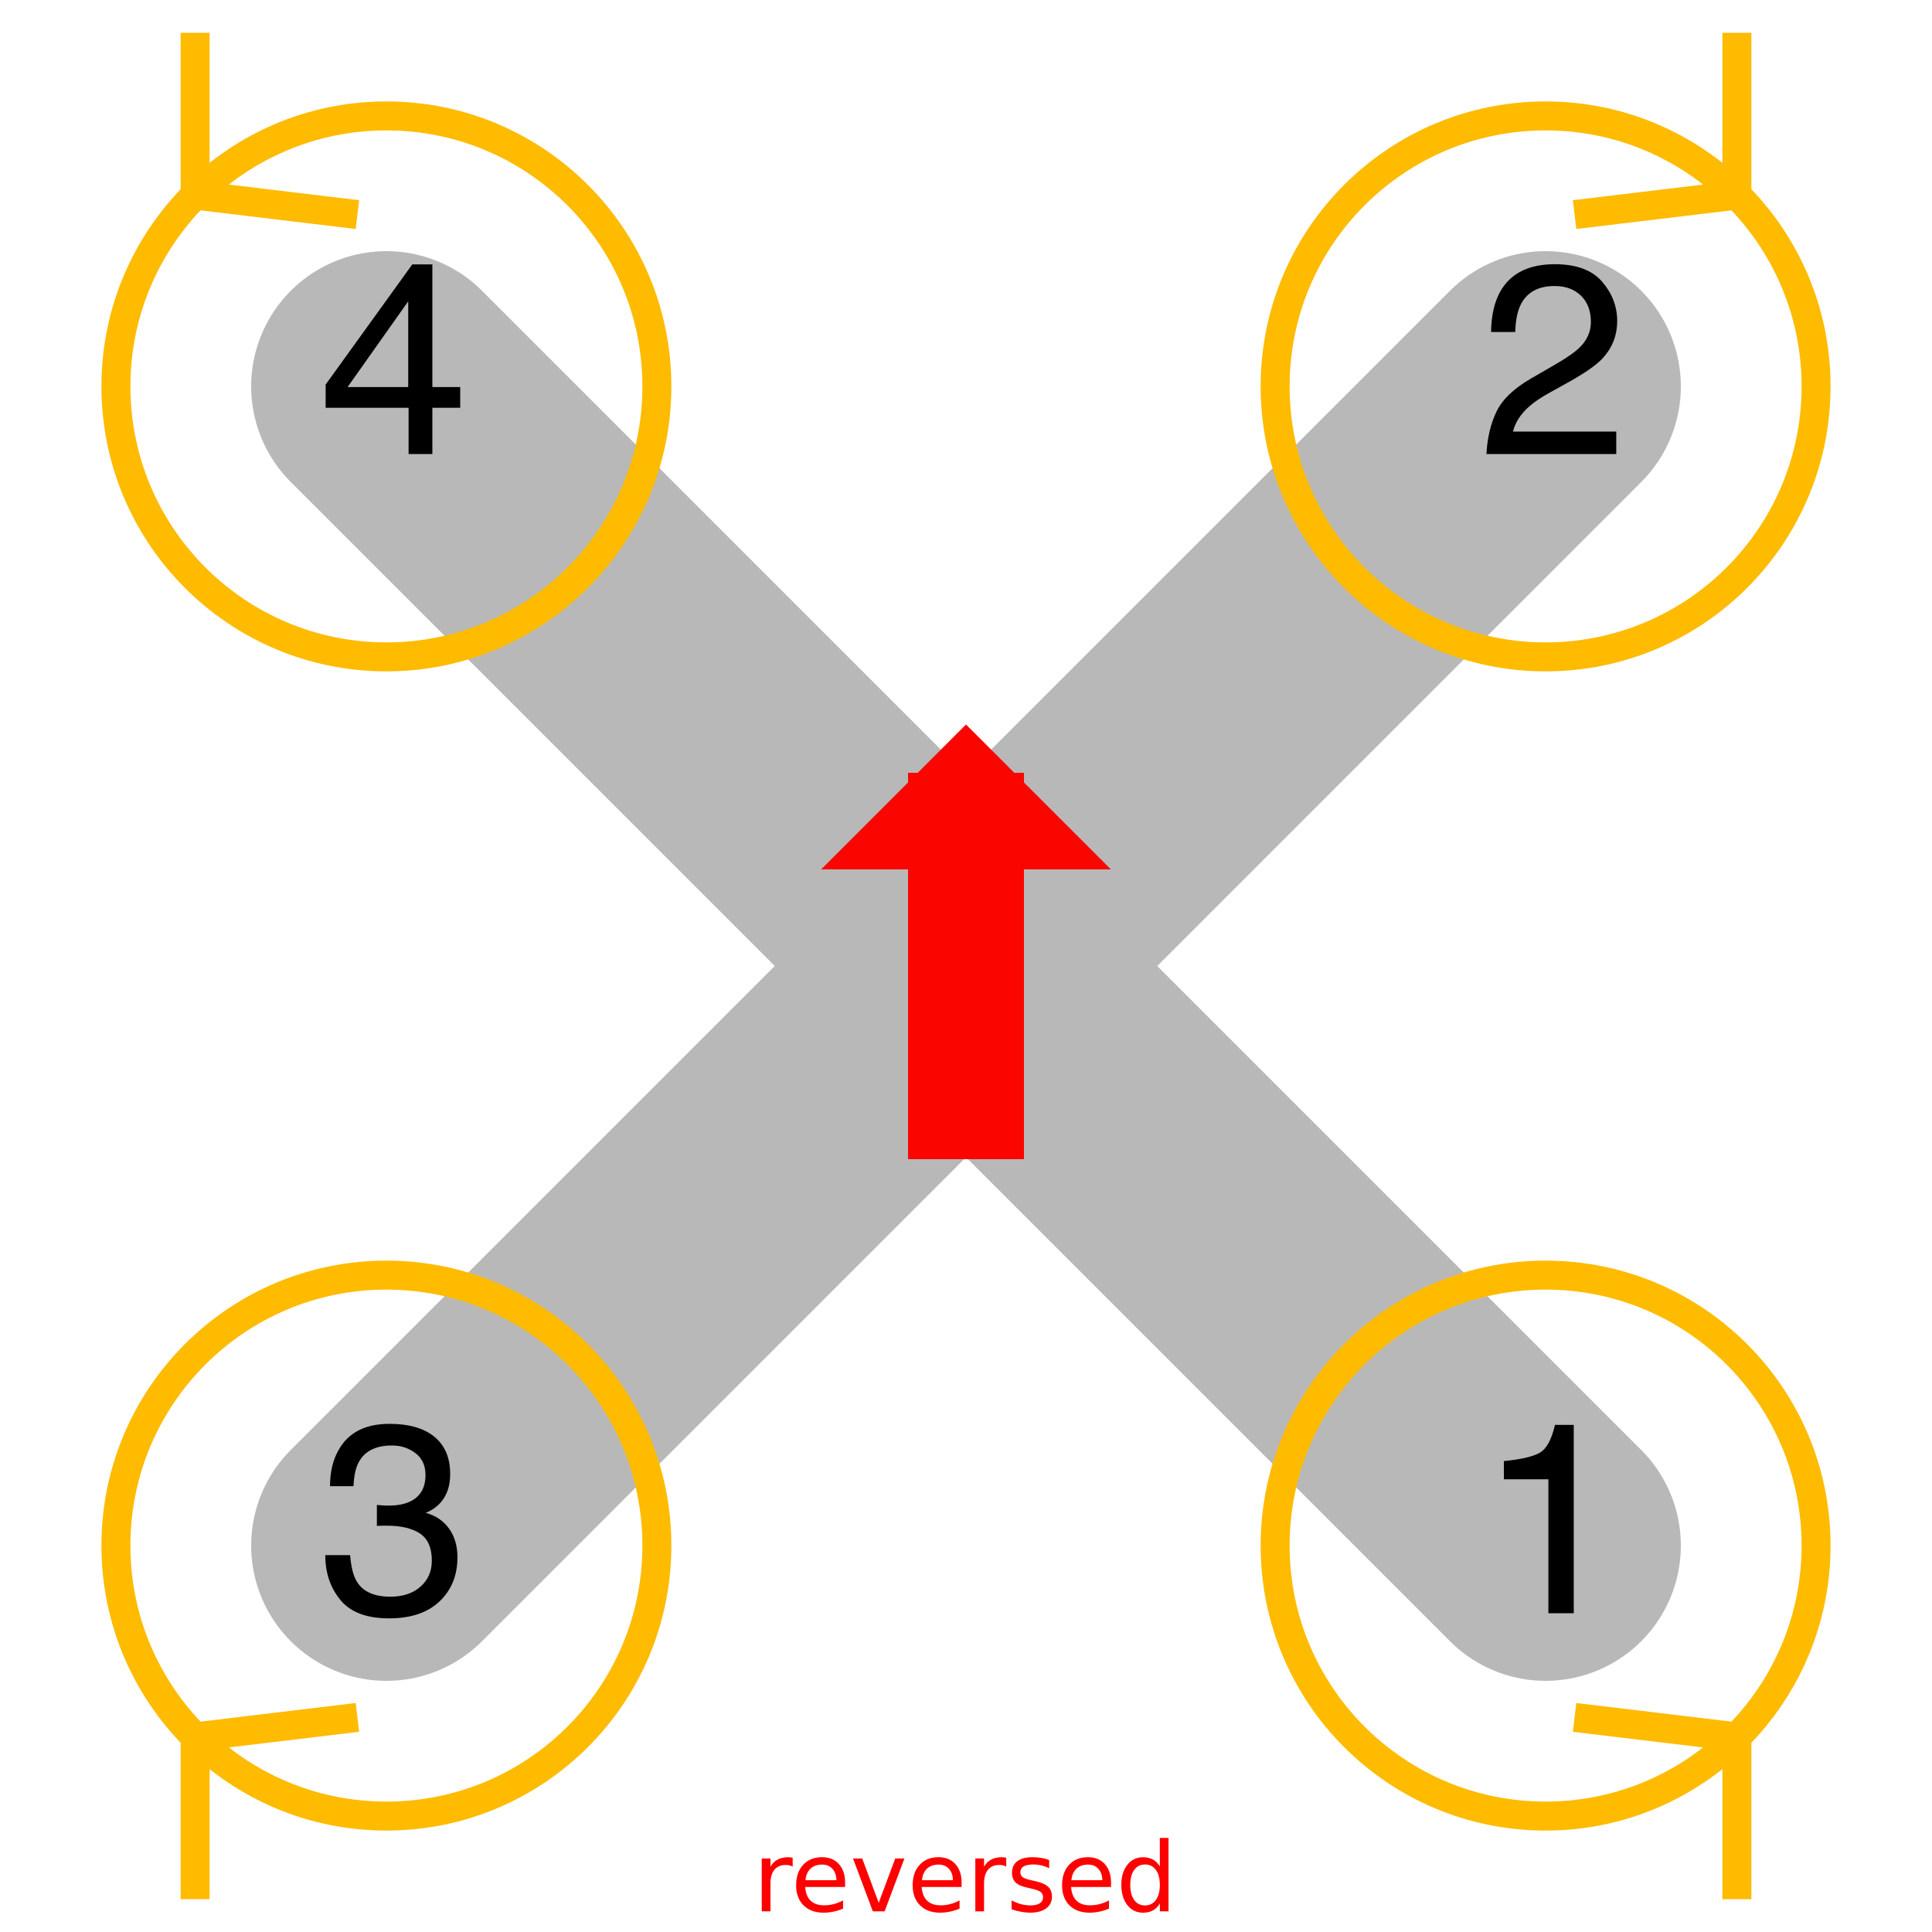
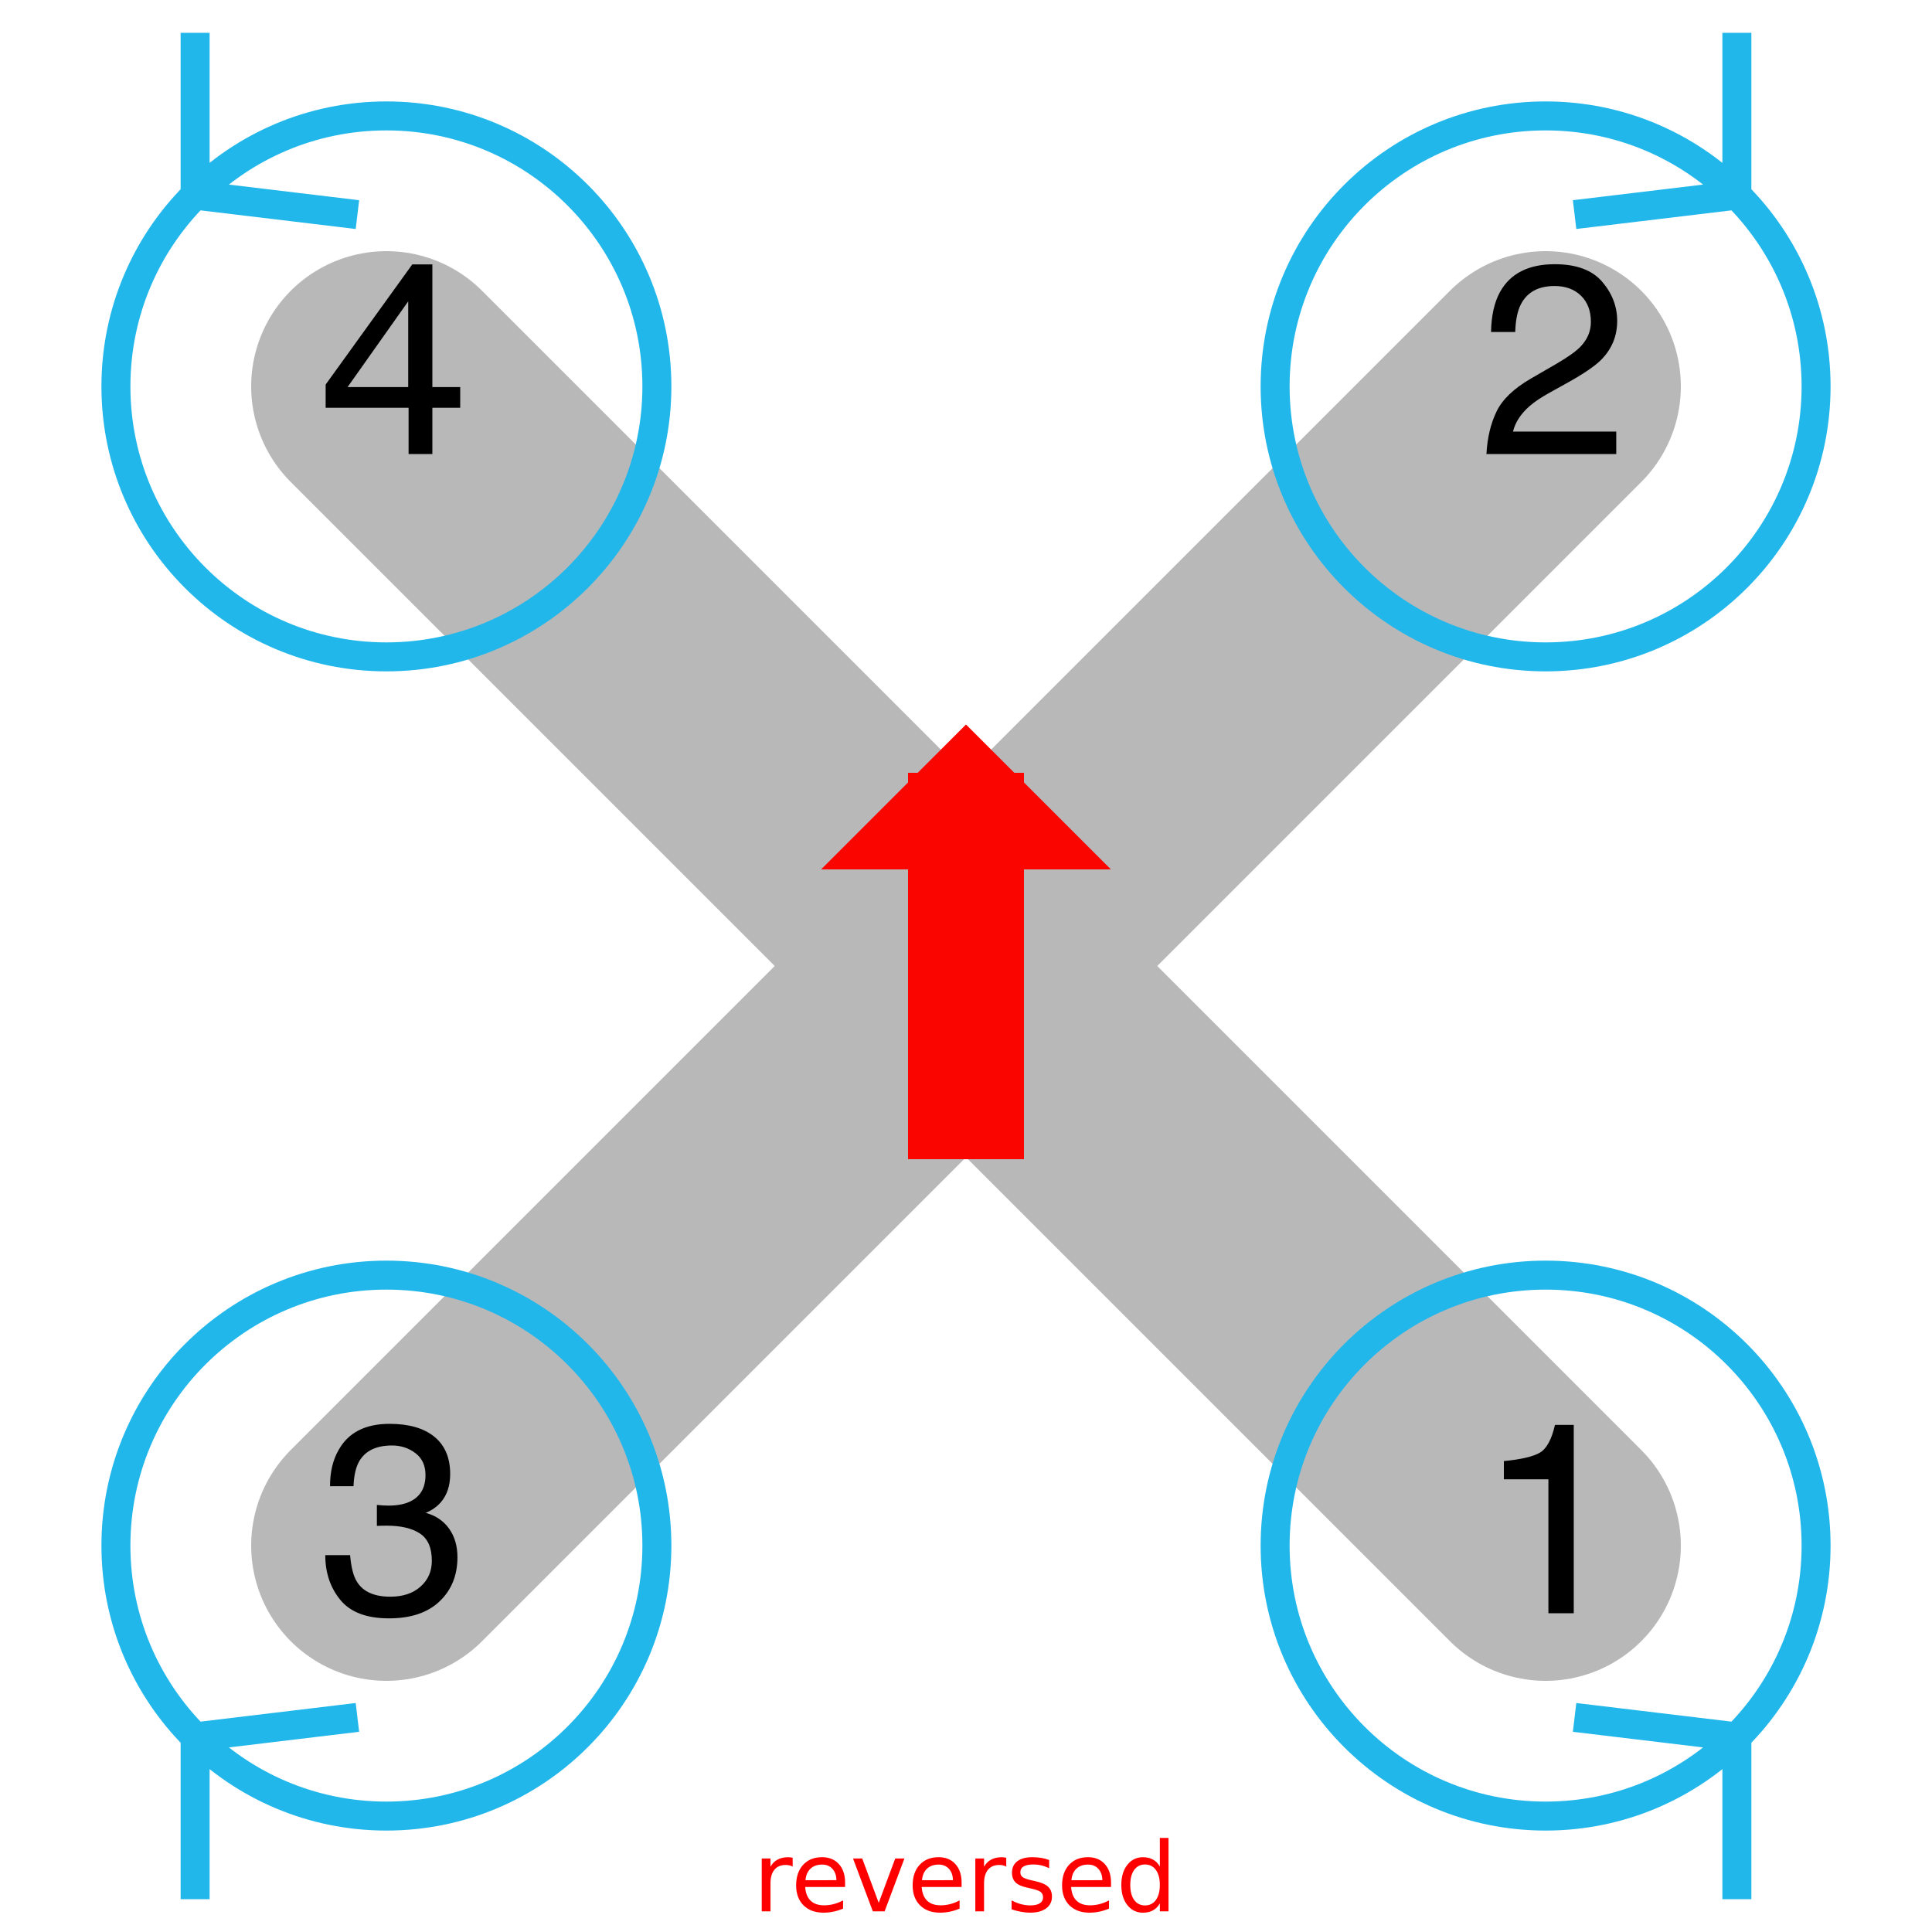
<svg xmlns="http://www.w3.org/2000/svg" xmlns:xlink="http://www.w3.org/1999/xlink" height="200pt" viewBox="0 0 200 200" width="200pt">
  <symbol id="glyph0-1" overflow="visible">
    <path d="m2.68-13.863v-1.887c1.777-.172 3.016-.461 3.719-.867.703-.406 1.227-1.367 1.57-2.879h1.945v19.496h-2.625v-13.863zm0 0" />
  </symbol>
  <symbol id="glyph0-2" overflow="visible">
    <path d="m1.922-4.402c.605-1.25 1.789-2.383 3.547-3.402l2.625-1.52c1.176-.684 2-1.266 2.477-1.75.746-.758 1.117-1.621 1.117-2.598 0-1.141-.34-2.043-1.023-2.715-.684-.668-1.594-1.004-2.734-1.004-1.688 0-2.852.637-3.5 1.914-.348.684-.539 1.633-.574 2.844h-2.504c.027-1.703.344-3.094.945-4.172 1.066-1.895 2.949-2.844 5.648-2.844 2.242 0 3.879.609 4.914 1.82s1.551 2.562 1.551 4.047c0 1.566-.551 2.906-1.652 4.02-.641.648-1.785 1.43-3.434 2.352l-1.871 1.039c-.895.492-1.598.961-2.109 1.41-.91.793-1.484 1.672-1.719 2.637h10.688v2.324h-13.438c.09-1.688.441-3.152 1.047-4.402zm0 0" />
  </symbol>
  <symbol id="glyph0-3" overflow="visible">
    <path d="m2.234-1.375c-1.043-1.27-1.562-2.816-1.562-4.641h2.57c.109 1.266.344 2.188.711 2.762.637 1.031 1.789 1.543 3.457 1.543 1.293 0 2.332-.344 3.117-1.039.785-.691 1.176-1.586 1.176-2.68 0-1.348-.414-2.289-1.238-2.828-.824-.539-1.969-.805-3.438-.805-.164 0-.332 0-.5.004-.168.004-.34.012-.512.02v-2.172c.254.027.469.047.641.055.176.008.363.016.562.016.922 0 1.676-.148 2.27-.438 1.039-.512 1.559-1.422 1.559-2.734 0-.977-.348-1.73-1.039-2.258-.691-.527-1.5-.793-2.422-.793-1.641 0-2.773.547-3.402 1.641-.348.602-.543 1.457-.59 2.57h-2.43c0-1.457.289-2.699.875-3.719 1-1.824 2.766-2.734 5.289-2.734 1.996 0 3.539.445 4.633 1.332 1.094.891 1.641 2.176 1.641 3.863 0 1.203-.32 2.18-.969 2.926-.402.465-.922.828-1.559 1.094 1.031.281 1.836.828 2.414 1.633.578.809.867 1.793.867 2.961 0 1.867-.613 3.391-1.848 4.566-1.23 1.176-2.973 1.762-5.234 1.762-2.316 0-3.996-.633-5.039-1.906zm0 0" />
  </symbol>
  <symbol id="glyph0-4" overflow="visible">
    <path d="m9.258-6.93v-8.875l-6.277 8.875zm.039 6.93v-4.785h-8.586v-2.406l8.969-12.441h2.078v12.703h2.883v2.145h-2.883v4.785zm0 0" />
  </symbol>
  <g>
    <g>
      <path d="m40 40 120 120m-120 0 120-120" style="fill:none;stroke:#b8b8b8;stroke-width:28;stroke-linecap:round;stroke-linejoin:round;stroke-miterlimit:10" />
-       <path d="m40 188c-15.465 0-28-12.535-28-28s12.535-28 28-28 28 12.535 28 28-12.535 28-28 28m-19.801-8.199 16.801-2.016m-16.801 2.016v16.801" fill="none" stroke="#fb0" stroke-miterlimit="10" stroke-width="3" />
+       <path d="m40 188c-15.465 0-28-12.535-28-28s12.535-28 28-28 28 12.535 28 28-12.535 28-28 28m-19.801-8.199 16.801-2.016m-16.801 2.016v16.801" fill="none" stroke="#22B7EB" stroke-miterlimit="10" stroke-width="3" />
      <g>
        <use height="100%" width="100%" x="153" xlink:href="#glyph0-1" y="167" />
      </g>
-       <path d="m40 12c15.465 0 28 12.535 28 28s-12.535 28-28 28-28-12.535-28-28 12.535-28 28-28m-19.801 8.199 16.801 2.016m-16.801-2.016v-16.801" fill="none" stroke="#fb0" stroke-miterlimit="10" stroke-width="3" />
+       <path d="m40 12c15.465 0 28 12.535 28 28s-12.535 28-28 28-28-12.535-28-28 12.535-28 28-28m-19.801 8.199 16.801 2.016m-16.801-2.016v-16.801" fill="none" stroke="#22B7EB" stroke-miterlimit="10" stroke-width="3" />
      <g>
        <use height="100%" width="100%" x="153" xlink:href="#glyph0-2" y="47" />
      </g>
-       <path d="m160 132c15.465 0 28 12.535 28 28 0 15.465-12.535 28-28 28s-28-12.535-28-28c0-15.465 12.535-28 28-28m19.801 47.801-16.801-2.016m16.801 2.016v16.801" fill="none" stroke="#fb0" stroke-miterlimit="10" stroke-width="3" />
+       <path d="m160 132c15.465 0 28 12.535 28 28 0 15.465-12.535 28-28 28s-28-12.535-28-28c0-15.465 12.535-28 28-28m19.801 47.801-16.801-2.016m16.801 2.016v16.801" fill="none" stroke="#22B7EB" stroke-miterlimit="10" stroke-width="3" />
      <g>
        <use height="100%" width="100%" x="33" xlink:href="#glyph0-3" y="167" />
      </g>
-       <path d="m160 68c-15.465-0-28-12.535-28-28s12.535-28 28-28c15.465 0 28 12.535 28 28 0 15.465-12.535 28-28 28m19.801-47.801-16.801 2.016m16.801-2.016v-16.801" fill="none" stroke="#fb0" stroke-miterlimit="10" stroke-width="3" />
+       <path d="m160 68c-15.465-0-28-12.535-28-28s12.535-28 28-28c15.465 0 28 12.535 28 28 0 15.465-12.535 28-28 28m19.801-47.801-16.801 2.016m16.801-2.016v-16.801" fill="none" stroke="#22B7EB" stroke-miterlimit="10" stroke-width="3" />
      <g>
        <use height="100%" width="100%" x="33" xlink:href="#glyph0-4" y="47" />
      </g>
      <path d="m100 80v40" fill="none" stroke="#fa0500" stroke-linejoin="bevel" stroke-miterlimit="10" stroke-width="12" />
      <path d="m100 75-15 15h30z" fill="#fa0500" />
    </g>
    <g fill="#f00">
      <path d="m82.059 193.23q-.151-.088-.332-.127-.176-.044-.391-.044-.762 0-1.172.498-.405.493-.405 1.421v2.881h-.903v-5.469h.903v.85q.283-.498.737-.737.454-.244 1.104-.244.093 0 .205.015.112.01.249.034l.005.923z" />
      <path d="m87.484 194.9v.439h-4.131q.059.928.557 1.416.503.483 1.396.483.518 0 1.001-.127.488-.127.967-.381v.85q-.483.205-.991.312-.508.107-1.03.107-1.309 0-2.075-.762-.762-.762-.762-2.061 0-1.343.723-2.129.728-.791 1.958-.791 1.104 0 1.743.713.645.708.645 1.929zm-.898-.264q-.01-.737-.415-1.177-.4-.439-1.064-.439-.752 0-1.206.425-.449.425-.518 1.196l3.203-.005z" />
      <path d="m88.304 192.39h.952l1.709 4.59 1.709-4.59h.952l-2.051 5.469h-1.221z" />
      <path d="m99.545 194.9v.439h-4.131q.059.928.557 1.416.503.483 1.396.483.518 0 1.001-.127.488-.127.967-.381v.85q-.483.205-.991.312-.508.107-1.03.107-1.309 0-2.075-.762-.762-.762-.762-2.061 0-1.343.723-2.129.728-.791 1.958-.791 1.104 0 1.743.713.645.708.645 1.929zm-.898-.264q-.01-.737-.415-1.177-.4-.439-1.064-.439-.752 0-1.206.425-.449.425-.518 1.196l3.203-.005z" />
      <path d="m104.169 193.23q-.151-.088-.332-.127-.176-.044-.391-.044-.762 0-1.172.498-.405.493-.405 1.421v2.881h-.903v-5.469h.903v.85q.283-.498.737-.737.454-.244 1.104-.244.093 0 .205.015.112.01.249.034l.005.923z" />
      <path d="m108.607 192.551v.85q-.381-.195-.791-.293-.41-.098-.85-.098-.669 0-1.006.205-.332.205-.332.615 0 .312.239.493.239.176.962.337l.308.068q.957.205 1.357.581.405.371.405 1.04 0 .762-.605 1.206-.601.444-1.655.444-.439 0-.918-.088-.474-.083-1.001-.254v-.928q.498.259.981.391.483.127.957.127.635 0 .977-.215.342-.22.342-.615 0-.366-.249-.562-.244-.195-1.079-.376l-.312-.073q-.835-.176-1.206-.537-.371-.366-.371-1.001 0-.771.547-1.191.547-.42 1.553-.42.498 0 .938.073.439.073.811.22z" />
      <path d="m115.013 194.9v.439h-4.131q.059.928.557 1.416.503.483 1.396.483.518 0 1.001-.127.488-.127.967-.381v.85q-.483.205-.991.312-.508.107-1.03.107-1.309 0-2.075-.762-.762-.762-.762-2.061 0-1.343.723-2.129.728-.791 1.958-.791 1.104 0 1.743.713.645.708.645 1.929zm-.898-.264q-.01-.737-.415-1.177-.4-.439-1.064-.439-.752 0-1.206.425-.449.425-.518 1.196l3.203-.005z" />
      <path d="m120.067 193.22v-2.959h.898v7.598h-.898v-.82q-.283.488-.718.728-.43.234-1.035.234-.991 0-1.616-.791-.62-.791-.62-2.08 0-1.289.62-2.08.625-.791 1.616-.791.605 0 1.035.239.435.234.718.723zm-3.062 1.909q0 .991.405 1.558.41.562 1.123.562.713 0 1.123-.562.41-.566.41-1.558 0-.991-.41-1.553-.41-.566-1.123-.566-.713 0-1.123.566-.405.562-.405 1.553z" />
    </g>
  </g>
</svg>
